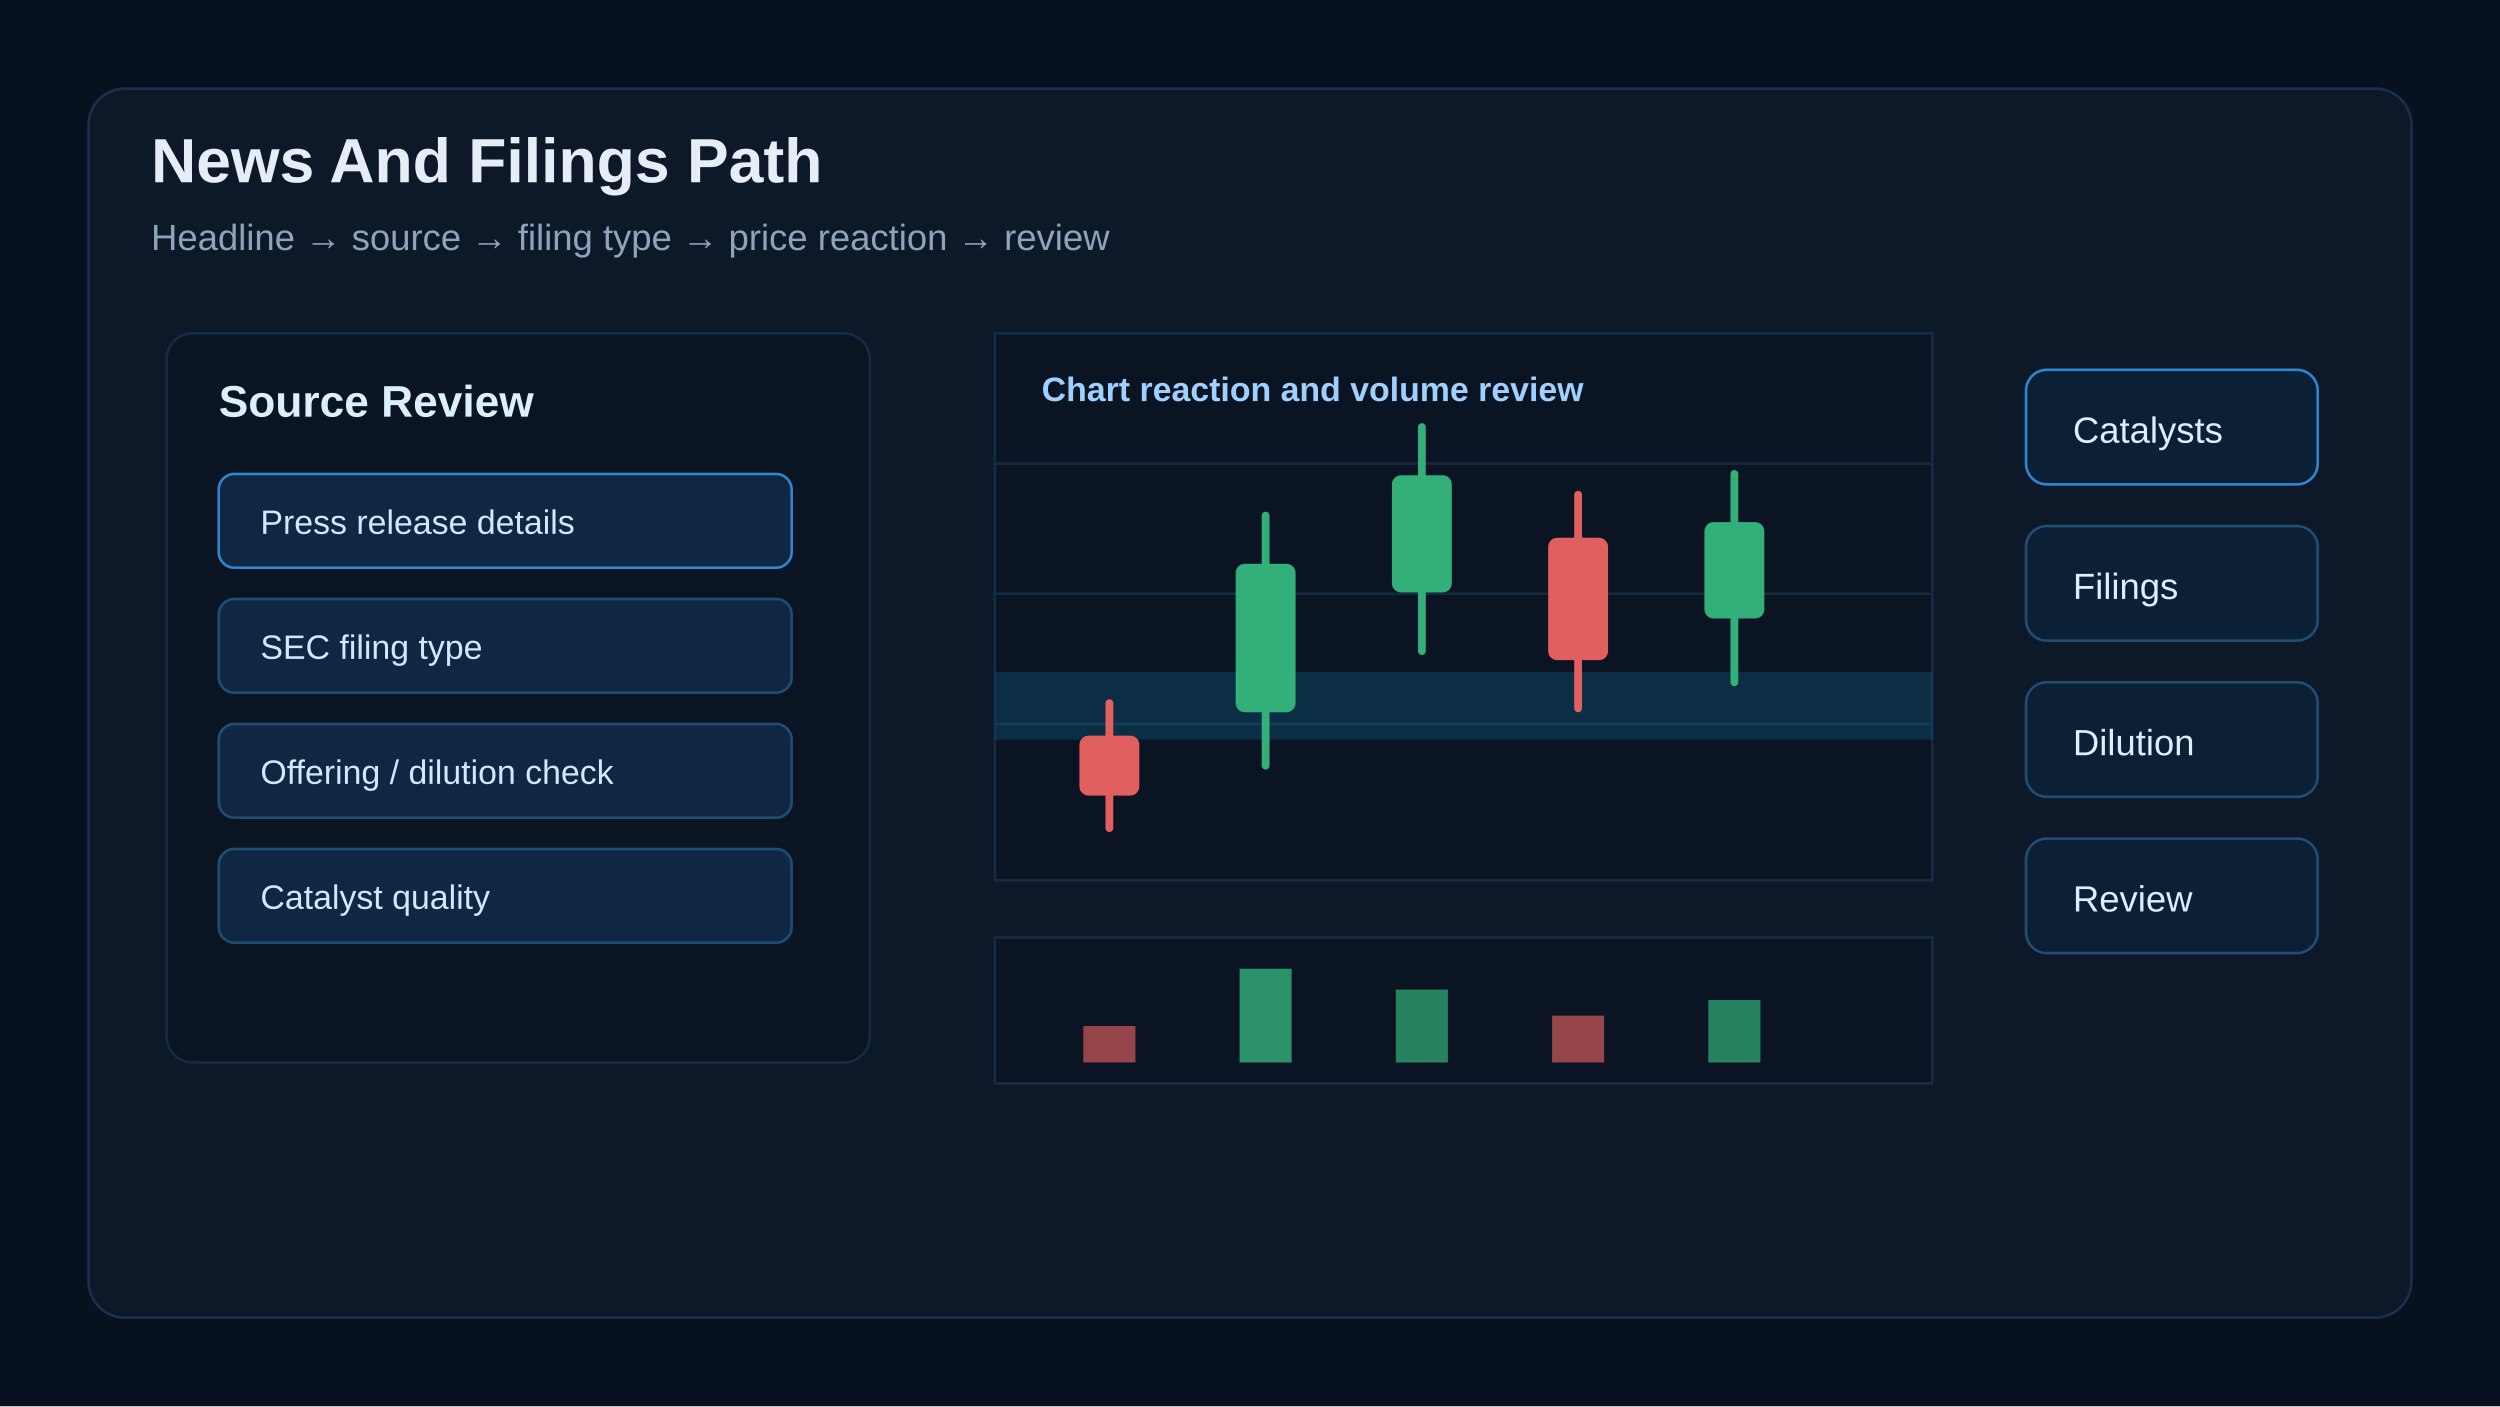
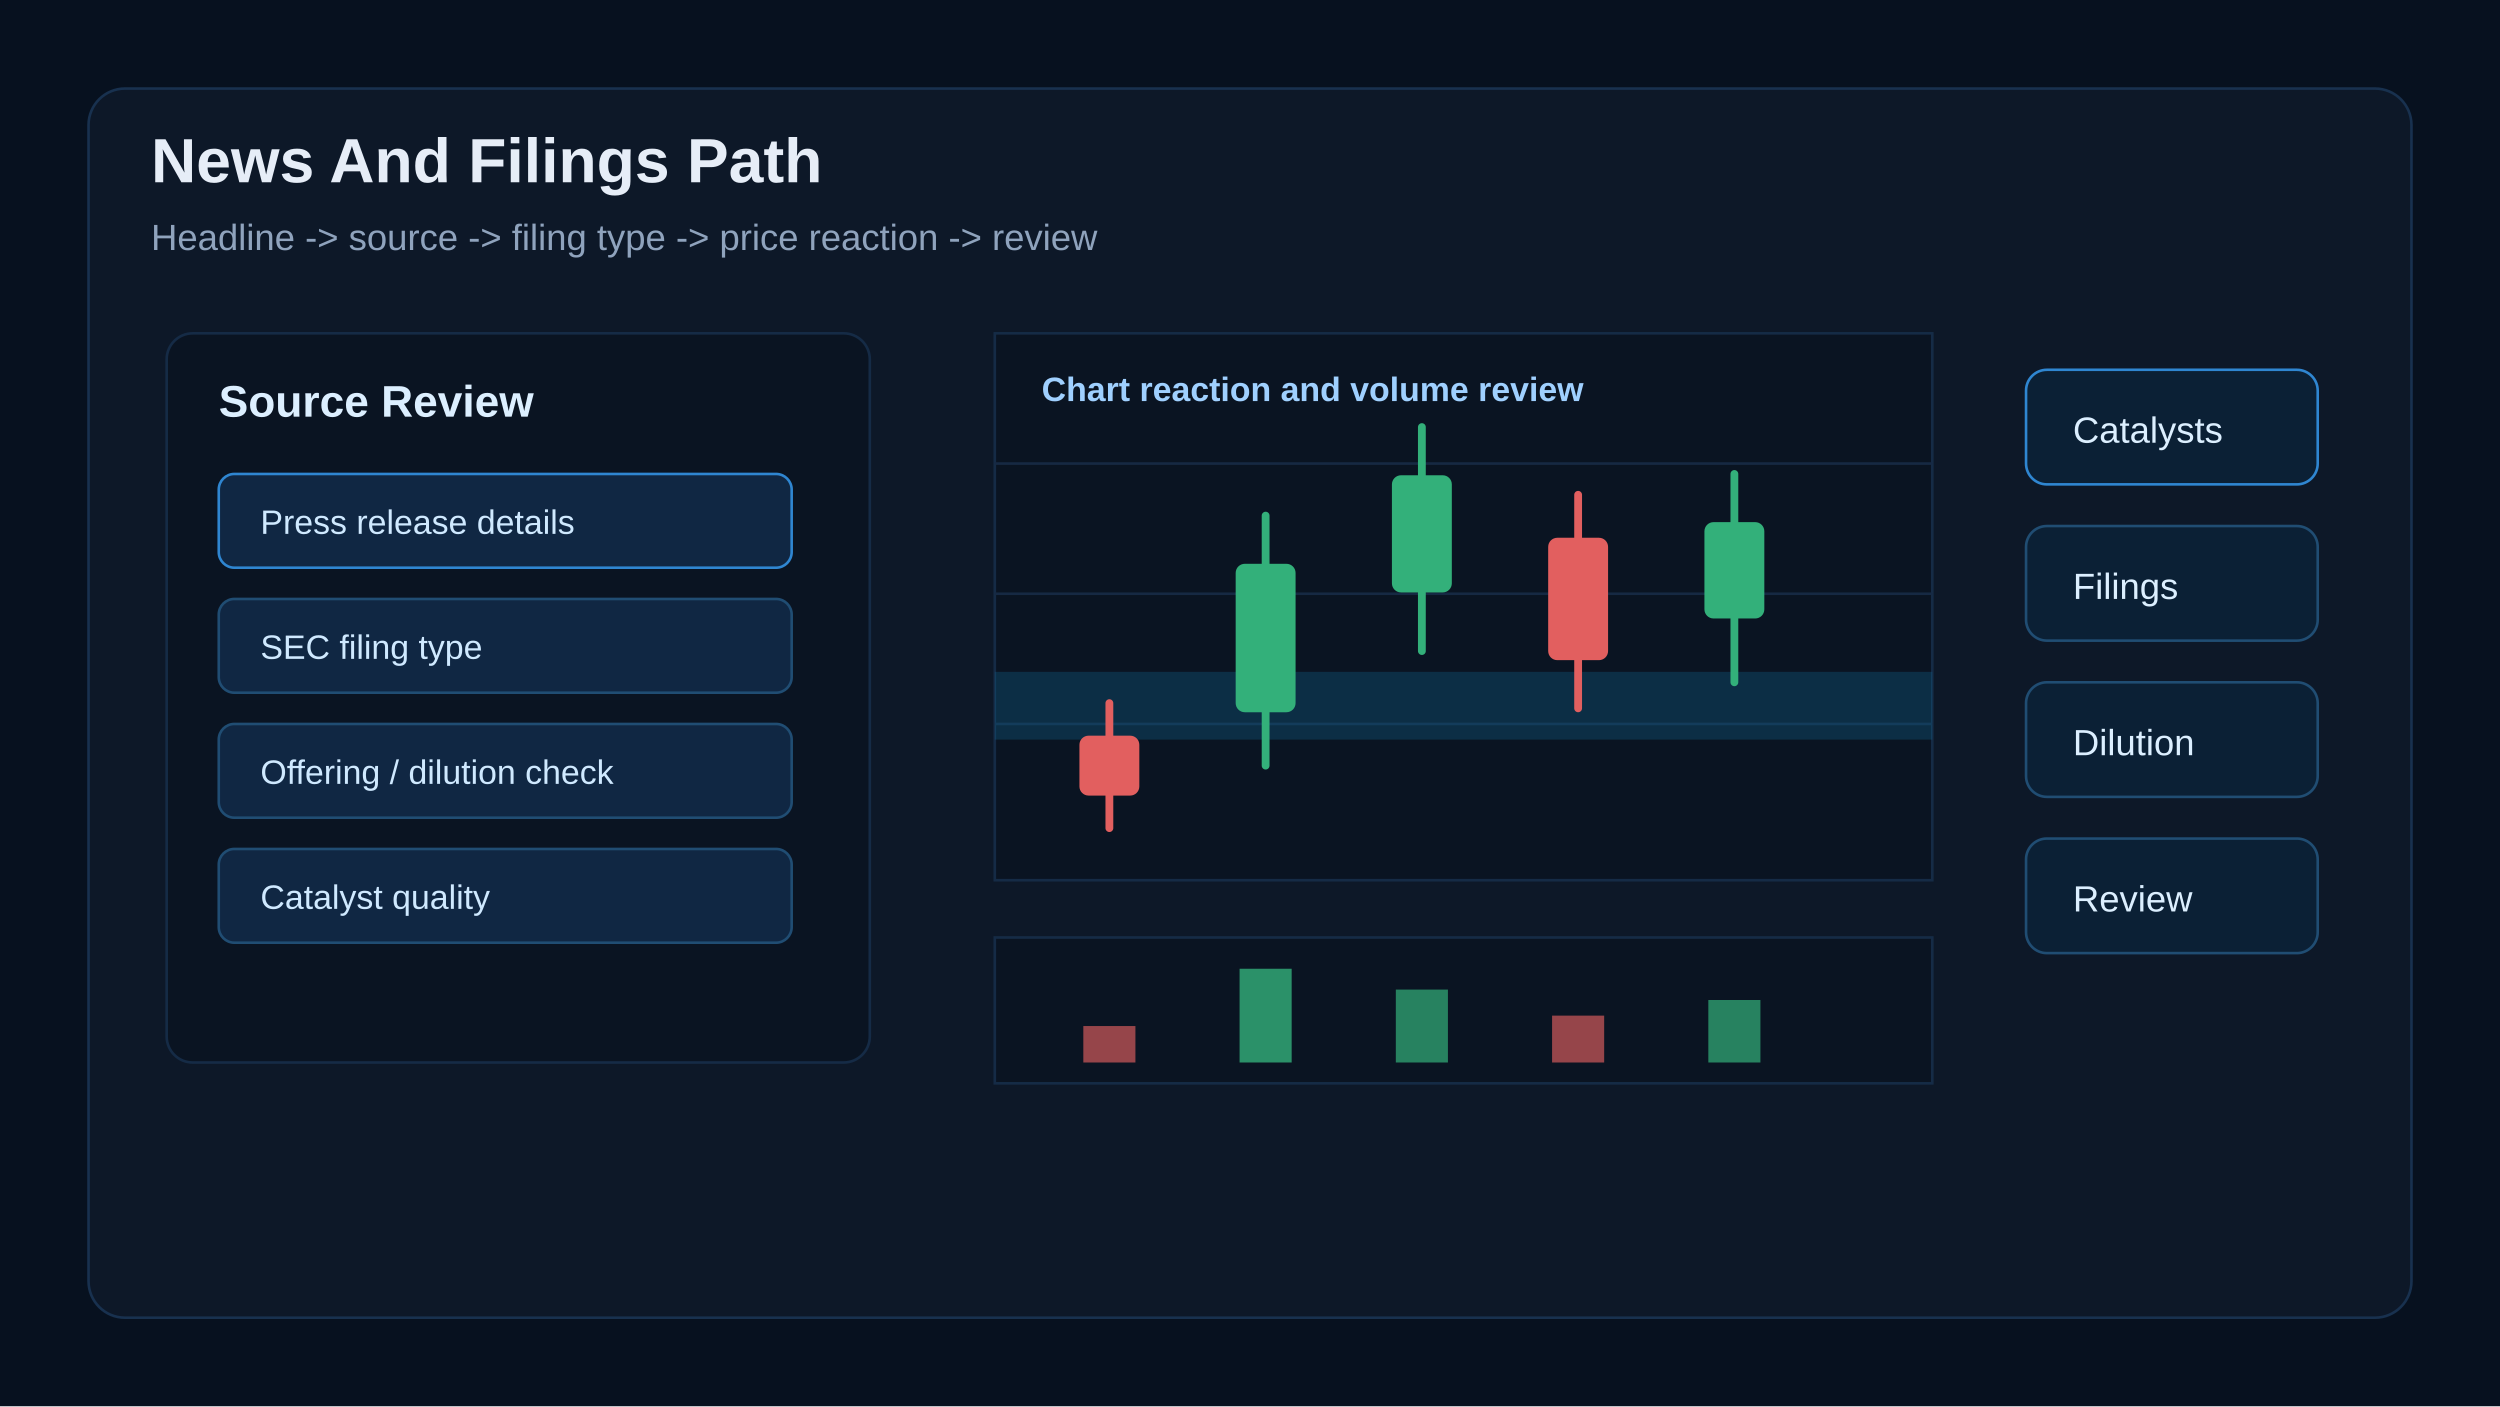
<svg xmlns="http://www.w3.org/2000/svg" width="960" height="540" viewBox="0 0 960 540" role="img" aria-labelledby="title desc">
  <rect width="960" height="540" fill="#07111f" />
  <rect x="34" y="34" width="892" height="472" rx="14" fill="#0d1828" stroke="#18314f" />
  <text x="58" y="70" fill="#e6edf7" font-family="Arial, sans-serif" font-size="24" font-weight="700">News And Filings Path</text>
-   <text x="58" y="96" fill="#8fa3bd" font-family="Arial, sans-serif" font-size="14">Headline → source → filing type → price reaction → review</text>
+   <text x="58" y="96" fill="#8fa3bd" font-family="Arial, sans-serif" font-size="14">Headline -&gt; source -&gt; filing type -&gt; price reaction -&gt; review</text>
  <rect x="64" y="128" width="270" height="280" rx="10" fill="#0a1422" stroke="#152b46" />
  <text x="84" y="160" fill="#dcefff" font-family="Arial, sans-serif" font-size="17" font-weight="700">Source Review</text>
  <rect x="84" y="182" width="220" height="36" rx="6" fill="#102743" stroke="#2f86d1" />
  <text x="100" y="205" fill="#cfe9ff" font-family="Arial, sans-serif" font-size="13">Press release details</text>
  <rect x="84" y="230" width="220" height="36" rx="6" fill="#102743" stroke="#204d73" />
  <text x="100" y="253" fill="#cfe9ff" font-family="Arial, sans-serif" font-size="13">SEC filing type</text>
  <rect x="84" y="278" width="220" height="36" rx="6" fill="#102743" stroke="#204d73" />
  <text x="100" y="301" fill="#cfe9ff" font-family="Arial, sans-serif" font-size="13">Offering / dilution check</text>
  <rect x="84" y="326" width="220" height="36" rx="6" fill="#102743" stroke="#204d73" />
  <text x="100" y="349" fill="#cfe9ff" font-family="Arial, sans-serif" font-size="13">Catalyst quality</text>
  <rect x="382" y="128" width="360" height="210" fill="#0a1422" stroke="#152b46" />
  <g stroke="#162943">
    <line x1="382" y1="178" x2="742" y2="178" />
    <line x1="382" y1="228" x2="742" y2="228" />
    <line x1="382" y1="278" x2="742" y2="278" />
  </g>
  <rect x="382" y="258" width="360" height="26" fill="#0f5f86" opacity=".35" />
  <g stroke-linecap="round" stroke-width="3">
    <g stroke="#e25f5f" fill="#e25f5f">
      <line x1="426" y1="270" x2="426" y2="318" />
      <rect x="416" y="284" width="20" height="20" rx="2" />
    </g>
    <g stroke="#33b07a" fill="#33b07a">
      <line x1="486" y1="198" x2="486" y2="294" />
      <rect x="476" y="218" width="20" height="54" rx="2" />
    </g>
    <g stroke="#33b07a" fill="#33b07a">
      <line x1="546" y1="164" x2="546" y2="250" />
      <rect x="536" y="184" width="20" height="42" rx="2" />
    </g>
    <g stroke="#e25f5f" fill="#e25f5f">
      <line x1="606" y1="190" x2="606" y2="272" />
      <rect x="596" y="208" width="20" height="44" rx="2" />
    </g>
    <g stroke="#33b07a" fill="#33b07a">
      <line x1="666" y1="182" x2="666" y2="262" />
      <rect x="656" y="202" width="20" height="34" rx="2" />
    </g>
  </g>
  <text x="400" y="154" fill="#9fd0ff" font-family="Arial, sans-serif" font-size="13" font-weight="700">Chart reaction and volume review</text>
  <rect x="382" y="360" width="360" height="56" fill="#0a1422" stroke="#152b46" />
  <rect x="416" y="394" width="20" height="14" fill="#e25f5f" opacity=".65" />
  <rect x="476" y="372" width="20" height="36" fill="#33b07a" opacity=".8" />
  <rect x="536" y="380" width="20" height="28" fill="#33b07a" opacity=".7" />
  <rect x="596" y="390" width="20" height="18" fill="#e25f5f" opacity=".65" />
  <rect x="656" y="384" width="20" height="24" fill="#33b07a" opacity=".7" />
  <g font-family="Arial, sans-serif" font-size="14">
    <rect x="778" y="142" width="112" height="44" rx="8" fill="#0b2035" stroke="#2f86d1" />
    <text x="796" y="170" fill="#dcefff">Catalysts</text>
    <rect x="778" y="202" width="112" height="44" rx="8" fill="#0b2035" stroke="#204d73" />
    <text x="796" y="230" fill="#dcefff">Filings</text>
    <rect x="778" y="262" width="112" height="44" rx="8" fill="#0b2035" stroke="#204d73" />
    <text x="796" y="290" fill="#dcefff">Dilution</text>
    <rect x="778" y="322" width="112" height="44" rx="8" fill="#0b2035" stroke="#204d73" />
    <text x="796" y="350" fill="#dcefff">Review</text>
  </g>
</svg>
